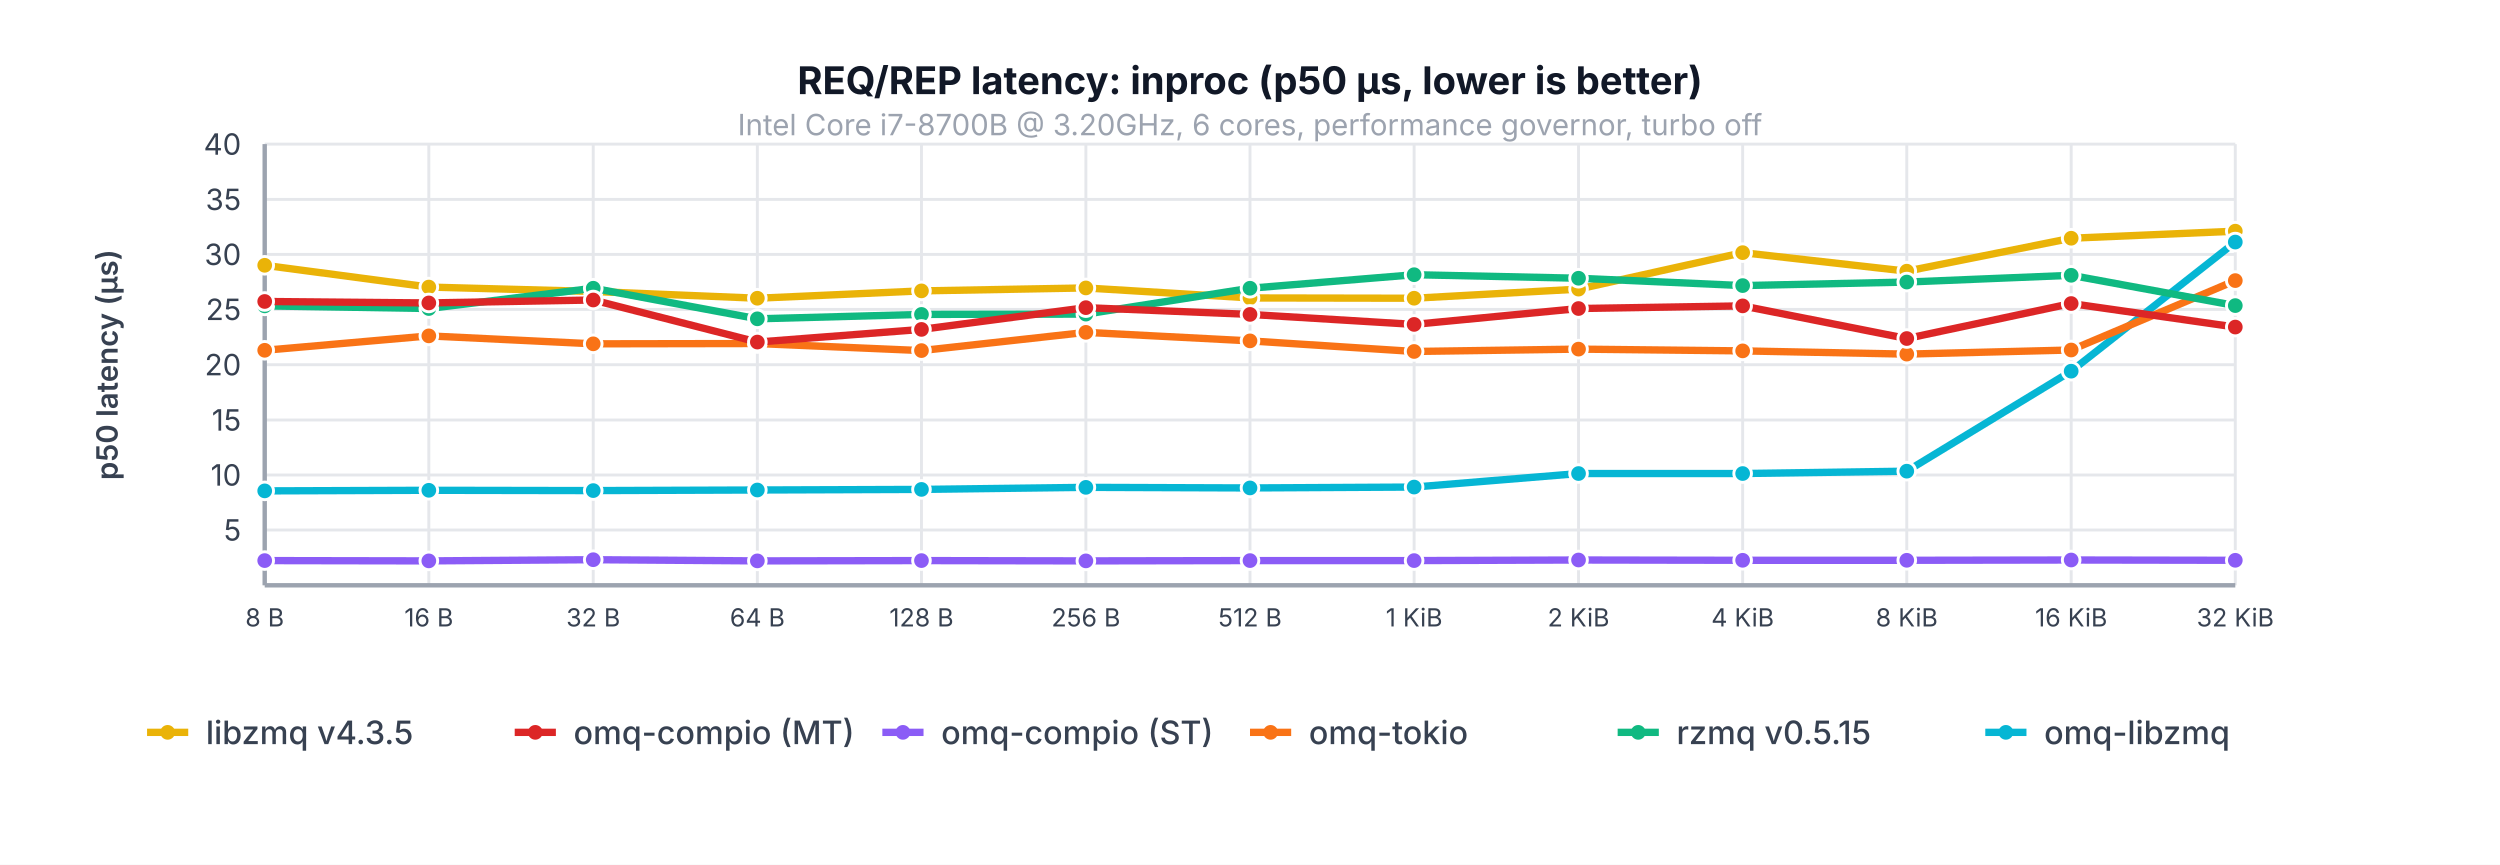
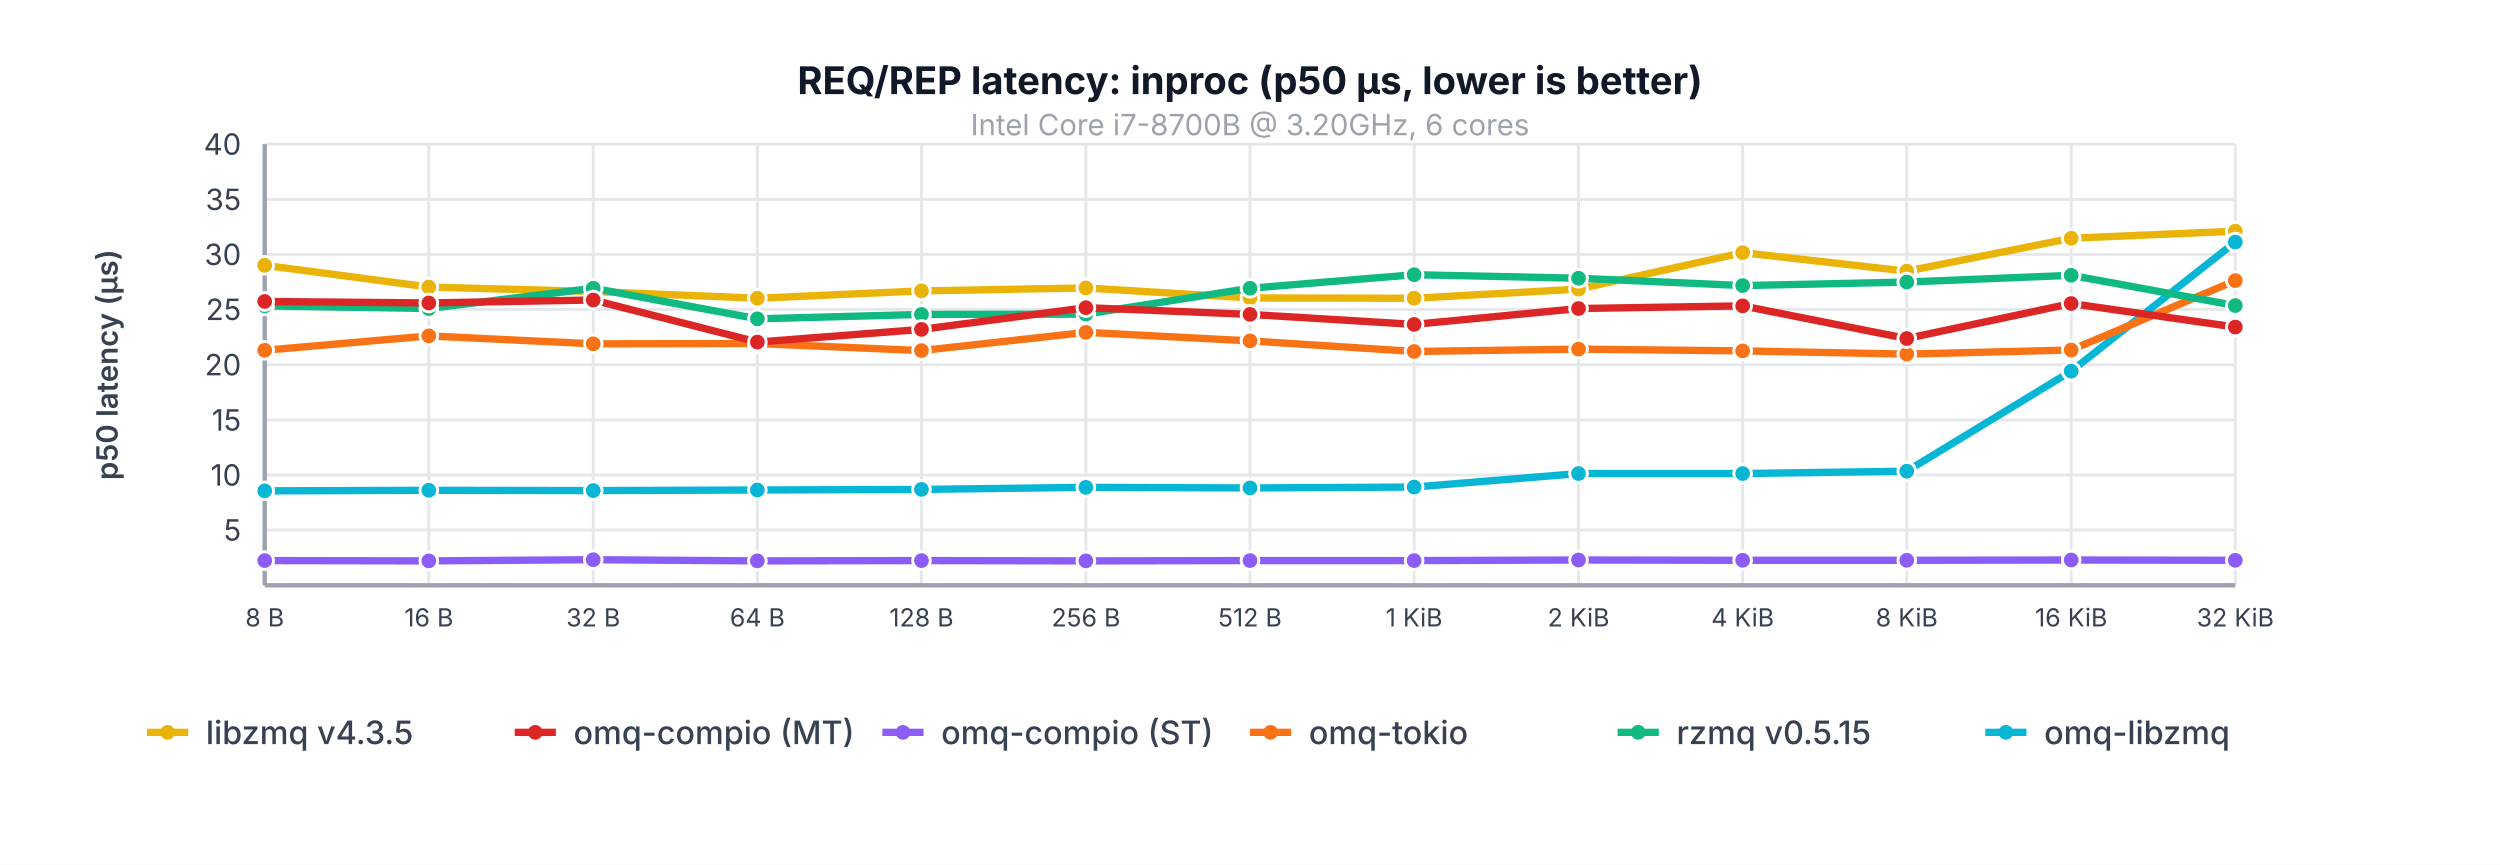
<svg xmlns="http://www.w3.org/2000/svg" viewBox="0 0 850 294" font-family="system-ui, -apple-system, sans-serif">
  <rect width="850" height="294" fill="white" />
-   <text x="425.0" y="46" text-anchor="middle" fill="#9ca3af" font-size="10">Intel Core i7-8700B @ 3.20GHz, 6 cores, performance governor, turbo off</text>
+   <text x="425.0" y="46" text-anchor="middle" fill="#9ca3af" font-size="10">Intel Core i7-8700B @ 3.20GHz, 6 cores</text>
  <text x="425.0" y="32.0" text-anchor="middle" fill="#111827" font-size="13" font-weight="700">REQ/REP latency: inproc (p50 µs, lower is better)</text>
  <line x1="90.0" y1="180.2" x2="760.0" y2="180.2" stroke="#e5e7eb" stroke-width="1" />
  <text x="82.0" y="180.2" text-anchor="end" dominant-baseline="middle" fill="#374151" font-size="10">5</text>
  <line x1="90.0" y1="161.5" x2="760.0" y2="161.5" stroke="#e5e7eb" stroke-width="1" />
  <text x="82.0" y="161.5" text-anchor="end" dominant-baseline="middle" fill="#374151" font-size="10">10</text>
  <line x1="90.0" y1="142.8" x2="760.0" y2="142.8" stroke="#e5e7eb" stroke-width="1" />
  <text x="82.0" y="142.8" text-anchor="end" dominant-baseline="middle" fill="#374151" font-size="10">15</text>
  <line x1="90.0" y1="124.0" x2="760.0" y2="124.0" stroke="#e5e7eb" stroke-width="1" />
  <text x="82.0" y="124.0" text-anchor="end" dominant-baseline="middle" fill="#374151" font-size="10">20</text>
  <line x1="90.0" y1="105.2" x2="760.0" y2="105.2" stroke="#e5e7eb" stroke-width="1" />
  <text x="82.0" y="105.2" text-anchor="end" dominant-baseline="middle" fill="#374151" font-size="10">25</text>
  <line x1="90.0" y1="86.5" x2="760.0" y2="86.5" stroke="#e5e7eb" stroke-width="1" />
  <text x="82.0" y="86.5" text-anchor="end" dominant-baseline="middle" fill="#374151" font-size="10">30</text>
  <line x1="90.0" y1="67.8" x2="760.0" y2="67.8" stroke="#e5e7eb" stroke-width="1" />
  <text x="82.0" y="67.8" text-anchor="end" dominant-baseline="middle" fill="#374151" font-size="10">35</text>
  <line x1="90.0" y1="49.0" x2="760.0" y2="49.0" stroke="#e5e7eb" stroke-width="1" />
  <text x="82.0" y="49.0" text-anchor="end" dominant-baseline="middle" fill="#374151" font-size="10">40</text>
  <line x1="90.0" y1="49.0" x2="90.0" y2="199.0" stroke="#e5e7eb" stroke-width="1" />
  <line x1="145.8" y1="49.0" x2="145.8" y2="199.0" stroke="#e5e7eb" stroke-width="1" />
  <line x1="201.7" y1="49.0" x2="201.7" y2="199.0" stroke="#e5e7eb" stroke-width="1" />
  <line x1="257.5" y1="49.0" x2="257.5" y2="199.0" stroke="#e5e7eb" stroke-width="1" />
  <line x1="313.3" y1="49.0" x2="313.3" y2="199.0" stroke="#e5e7eb" stroke-width="1" />
  <line x1="369.2" y1="49.0" x2="369.2" y2="199.0" stroke="#e5e7eb" stroke-width="1" />
  <line x1="425.0" y1="49.0" x2="425.0" y2="199.0" stroke="#e5e7eb" stroke-width="1" />
  <line x1="480.8" y1="49.0" x2="480.8" y2="199.0" stroke="#e5e7eb" stroke-width="1" />
  <line x1="536.7" y1="49.0" x2="536.7" y2="199.0" stroke="#e5e7eb" stroke-width="1" />
  <line x1="592.5" y1="49.0" x2="592.5" y2="199.0" stroke="#e5e7eb" stroke-width="1" />
  <line x1="648.3" y1="49.0" x2="648.3" y2="199.0" stroke="#e5e7eb" stroke-width="1" />
  <line x1="704.2" y1="49.0" x2="704.2" y2="199.0" stroke="#e5e7eb" stroke-width="1" />
  <line x1="760.0" y1="49.0" x2="760.0" y2="199.0" stroke="#e5e7eb" stroke-width="1" />
  <line x1="90.0" y1="49.0" x2="90.0" y2="199.0" stroke="#9ca3af" stroke-width="1.5" />
  <line x1="90.0" y1="199.0" x2="760.0" y2="199.0" stroke="#9ca3af" stroke-width="1.5" />
  <text x="40.0" y="124.0" text-anchor="middle" fill="#374151" font-size="10" font-weight="600" transform="rotate(-90,40.0,124.0)">p50 latency (µs)</text>
  <polyline points="90.0,90.2 145.8,97.6 201.7,99.1 257.5,101.4 313.3,98.9 369.2,97.9 425.0,101.3 480.8,101.4 536.7,98.3 592.5,85.9 648.3,92.2 704.2,81.0 760.0,78.6" fill="none" stroke="#eab308" stroke-width="2.5" stroke-linecap="round" stroke-linejoin="round" />
  <circle cx="90.0" cy="90.2" r="3" fill="#eab308" stroke="white" stroke-width="1" />
  <circle cx="145.8" cy="97.6" r="3" fill="#eab308" stroke="white" stroke-width="1" />
  <circle cx="201.7" cy="99.1" r="3" fill="#eab308" stroke="white" stroke-width="1" />
  <circle cx="257.5" cy="101.4" r="3" fill="#eab308" stroke="white" stroke-width="1" />
  <circle cx="313.3" cy="98.9" r="3" fill="#eab308" stroke="white" stroke-width="1" />
  <circle cx="369.2" cy="97.9" r="3" fill="#eab308" stroke="white" stroke-width="1" />
  <circle cx="425.0" cy="101.3" r="3" fill="#eab308" stroke="white" stroke-width="1" />
  <circle cx="480.8" cy="101.4" r="3" fill="#eab308" stroke="white" stroke-width="1" />
  <circle cx="536.7" cy="98.3" r="3" fill="#eab308" stroke="white" stroke-width="1" />
  <circle cx="592.5" cy="85.9" r="3" fill="#eab308" stroke="white" stroke-width="1" />
  <circle cx="648.3" cy="92.2" r="3" fill="#eab308" stroke="white" stroke-width="1" />
  <circle cx="704.2" cy="81.0" r="3" fill="#eab308" stroke="white" stroke-width="1" />
  <circle cx="760.0" cy="78.6" r="3" fill="#eab308" stroke="white" stroke-width="1" />
  <polyline points="90.0,166.9 145.8,166.7 201.7,166.8 257.5,166.6 313.3,166.4 369.2,165.7 425.0,165.9 480.8,165.6 536.7,161.0 592.5,161.0 648.3,160.2 704.2,126.2 760.0,82.3" fill="none" stroke="#06b6d4" stroke-width="2.5" stroke-linecap="round" stroke-linejoin="round" />
  <circle cx="90.0" cy="166.9" r="3" fill="#06b6d4" stroke="white" stroke-width="1" />
  <circle cx="145.8" cy="166.7" r="3" fill="#06b6d4" stroke="white" stroke-width="1" />
  <circle cx="201.7" cy="166.8" r="3" fill="#06b6d4" stroke="white" stroke-width="1" />
  <circle cx="257.5" cy="166.6" r="3" fill="#06b6d4" stroke="white" stroke-width="1" />
  <circle cx="313.3" cy="166.4" r="3" fill="#06b6d4" stroke="white" stroke-width="1" />
  <circle cx="369.2" cy="165.7" r="3" fill="#06b6d4" stroke="white" stroke-width="1" />
  <circle cx="425.0" cy="165.9" r="3" fill="#06b6d4" stroke="white" stroke-width="1" />
  <circle cx="480.8" cy="165.6" r="3" fill="#06b6d4" stroke="white" stroke-width="1" />
  <circle cx="536.7" cy="161.0" r="3" fill="#06b6d4" stroke="white" stroke-width="1" />
  <circle cx="592.5" cy="161.0" r="3" fill="#06b6d4" stroke="white" stroke-width="1" />
  <circle cx="648.3" cy="160.2" r="3" fill="#06b6d4" stroke="white" stroke-width="1" />
  <circle cx="704.2" cy="126.2" r="3" fill="#06b6d4" stroke="white" stroke-width="1" />
  <circle cx="760.0" cy="82.3" r="3" fill="#06b6d4" stroke="white" stroke-width="1" />
  <polyline points="90.0,119.1 145.8,114.2 201.7,116.9 257.5,116.8 313.3,119.2 369.2,113.0 425.0,115.9 480.8,119.5 536.7,118.7 592.5,119.3 648.3,120.4 704.2,119.0 760.0,95.4" fill="none" stroke="#f97316" stroke-width="2.5" stroke-linecap="round" stroke-linejoin="round" />
  <circle cx="90.0" cy="119.1" r="3" fill="#f97316" stroke="white" stroke-width="1" />
  <circle cx="145.8" cy="114.2" r="3" fill="#f97316" stroke="white" stroke-width="1" />
  <circle cx="201.7" cy="116.9" r="3" fill="#f97316" stroke="white" stroke-width="1" />
  <circle cx="257.5" cy="116.8" r="3" fill="#f97316" stroke="white" stroke-width="1" />
  <circle cx="313.3" cy="119.2" r="3" fill="#f97316" stroke="white" stroke-width="1" />
  <circle cx="369.2" cy="113.0" r="3" fill="#f97316" stroke="white" stroke-width="1" />
  <circle cx="425.0" cy="115.9" r="3" fill="#f97316" stroke="white" stroke-width="1" />
  <circle cx="480.8" cy="119.5" r="3" fill="#f97316" stroke="white" stroke-width="1" />
  <circle cx="536.7" cy="118.7" r="3" fill="#f97316" stroke="white" stroke-width="1" />
  <circle cx="592.5" cy="119.3" r="3" fill="#f97316" stroke="white" stroke-width="1" />
  <circle cx="648.3" cy="120.4" r="3" fill="#f97316" stroke="white" stroke-width="1" />
  <circle cx="704.2" cy="119.0" r="3" fill="#f97316" stroke="white" stroke-width="1" />
  <circle cx="760.0" cy="95.4" r="3" fill="#f97316" stroke="white" stroke-width="1" />
  <polyline points="90.0,104.0 145.8,104.9 201.7,98.0 257.5,108.4 313.3,106.9 369.2,106.8 425.0,98.0 480.8,93.4 536.7,94.6 592.5,97.1 648.3,95.9 704.2,93.6 760.0,103.9" fill="none" stroke="#10b981" stroke-width="2.5" stroke-linecap="round" stroke-linejoin="round" />
  <circle cx="90.0" cy="104.0" r="3" fill="#10b981" stroke="white" stroke-width="1" />
  <circle cx="145.8" cy="104.9" r="3" fill="#10b981" stroke="white" stroke-width="1" />
  <circle cx="201.7" cy="98.0" r="3" fill="#10b981" stroke="white" stroke-width="1" />
  <circle cx="257.5" cy="108.4" r="3" fill="#10b981" stroke="white" stroke-width="1" />
  <circle cx="313.3" cy="106.9" r="3" fill="#10b981" stroke="white" stroke-width="1" />
  <circle cx="369.2" cy="106.8" r="3" fill="#10b981" stroke="white" stroke-width="1" />
  <circle cx="425.0" cy="98.0" r="3" fill="#10b981" stroke="white" stroke-width="1" />
  <circle cx="480.8" cy="93.4" r="3" fill="#10b981" stroke="white" stroke-width="1" />
  <circle cx="536.7" cy="94.6" r="3" fill="#10b981" stroke="white" stroke-width="1" />
  <circle cx="592.5" cy="97.1" r="3" fill="#10b981" stroke="white" stroke-width="1" />
  <circle cx="648.3" cy="95.9" r="3" fill="#10b981" stroke="white" stroke-width="1" />
  <circle cx="704.2" cy="93.6" r="3" fill="#10b981" stroke="white" stroke-width="1" />
  <circle cx="760.0" cy="103.9" r="3" fill="#10b981" stroke="white" stroke-width="1" />
  <polyline points="90.0,190.6 145.8,190.7 201.7,190.3 257.5,190.7 313.3,190.6 369.2,190.7 425.0,190.6 480.8,190.6 536.7,190.4 592.5,190.5 648.3,190.5 704.2,190.4 760.0,190.5" fill="none" stroke="#8b5cf6" stroke-width="2.5" stroke-linecap="round" stroke-linejoin="round" />
  <circle cx="90.0" cy="190.6" r="3" fill="#8b5cf6" stroke="white" stroke-width="1" />
  <circle cx="145.8" cy="190.7" r="3" fill="#8b5cf6" stroke="white" stroke-width="1" />
  <circle cx="201.7" cy="190.3" r="3" fill="#8b5cf6" stroke="white" stroke-width="1" />
  <circle cx="257.5" cy="190.7" r="3" fill="#8b5cf6" stroke="white" stroke-width="1" />
  <circle cx="313.3" cy="190.6" r="3" fill="#8b5cf6" stroke="white" stroke-width="1" />
  <circle cx="369.2" cy="190.7" r="3" fill="#8b5cf6" stroke="white" stroke-width="1" />
  <circle cx="425.0" cy="190.6" r="3" fill="#8b5cf6" stroke="white" stroke-width="1" />
  <circle cx="480.8" cy="190.6" r="3" fill="#8b5cf6" stroke="white" stroke-width="1" />
  <circle cx="536.7" cy="190.4" r="3" fill="#8b5cf6" stroke="white" stroke-width="1" />
  <circle cx="592.5" cy="190.5" r="3" fill="#8b5cf6" stroke="white" stroke-width="1" />
  <circle cx="648.3" cy="190.5" r="3" fill="#8b5cf6" stroke="white" stroke-width="1" />
  <circle cx="704.2" cy="190.4" r="3" fill="#8b5cf6" stroke="white" stroke-width="1" />
  <circle cx="760.0" cy="190.5" r="3" fill="#8b5cf6" stroke="white" stroke-width="1" />
  <polyline points="90.0,102.5 145.8,103.0 201.7,102.0 257.5,116.3 313.3,112.0 369.2,104.6 425.0,106.9 480.8,110.3 536.7,104.9 592.5,104.0 648.3,115.1 704.2,103.2 760.0,111.2" fill="none" stroke="#dc2626" stroke-width="2.5" stroke-linecap="round" stroke-linejoin="round" />
  <circle cx="90.0" cy="102.5" r="3" fill="#dc2626" stroke="white" stroke-width="1" />
  <circle cx="145.8" cy="103.0" r="3" fill="#dc2626" stroke="white" stroke-width="1" />
  <circle cx="201.7" cy="102.0" r="3" fill="#dc2626" stroke="white" stroke-width="1" />
  <circle cx="257.5" cy="116.3" r="3" fill="#dc2626" stroke="white" stroke-width="1" />
  <circle cx="313.3" cy="112.0" r="3" fill="#dc2626" stroke="white" stroke-width="1" />
  <circle cx="369.2" cy="104.6" r="3" fill="#dc2626" stroke="white" stroke-width="1" />
  <circle cx="425.0" cy="106.9" r="3" fill="#dc2626" stroke="white" stroke-width="1" />
  <circle cx="480.8" cy="110.3" r="3" fill="#dc2626" stroke="white" stroke-width="1" />
  <circle cx="536.7" cy="104.9" r="3" fill="#dc2626" stroke="white" stroke-width="1" />
  <circle cx="592.5" cy="104.0" r="3" fill="#dc2626" stroke="white" stroke-width="1" />
  <circle cx="648.3" cy="115.1" r="3" fill="#dc2626" stroke="white" stroke-width="1" />
  <circle cx="704.2" cy="103.2" r="3" fill="#dc2626" stroke="white" stroke-width="1" />
  <circle cx="760.0" cy="111.2" r="3" fill="#dc2626" stroke="white" stroke-width="1" />
  <text x="90.0" y="213.0" text-anchor="middle" fill="#374151" font-size="8.5">8 B</text>
  <text x="145.8" y="213.0" text-anchor="middle" fill="#374151" font-size="8.5">16 B</text>
  <text x="201.7" y="213.0" text-anchor="middle" fill="#374151" font-size="8.5">32 B</text>
  <text x="257.5" y="213.0" text-anchor="middle" fill="#374151" font-size="8.5">64 B</text>
  <text x="313.3" y="213.0" text-anchor="middle" fill="#374151" font-size="8.5">128 B</text>
  <text x="369.2" y="213.0" text-anchor="middle" fill="#374151" font-size="8.5">256 B</text>
  <text x="425.0" y="213.0" text-anchor="middle" fill="#374151" font-size="8.5">512 B</text>
  <text x="480.8" y="213.0" text-anchor="middle" fill="#374151" font-size="8.5">1 KiB</text>
  <text x="536.7" y="213.0" text-anchor="middle" fill="#374151" font-size="8.5">2 KiB</text>
  <text x="592.5" y="213.0" text-anchor="middle" fill="#374151" font-size="8.5">4 KiB</text>
  <text x="648.3" y="213.0" text-anchor="middle" fill="#374151" font-size="8.5">8 KiB</text>
  <text x="704.2" y="213.0" text-anchor="middle" fill="#374151" font-size="8.5">16 KiB</text>
  <text x="760.0" y="213.0" text-anchor="middle" fill="#374151" font-size="8.5">32 KiB</text>
  <line x1="50" y1="249" x2="64" y2="249" stroke="#eab308" stroke-width="2.5" />
  <circle cx="57" cy="249" r="2.5" fill="#eab308" />
  <text x="70" y="253" fill="#374151" font-size="11" font-weight="500">libzmq v4.3.5</text>
  <line x1="175" y1="249" x2="189" y2="249" stroke="#dc2626" stroke-width="2.5" />
  <circle cx="182" cy="249" r="2.5" fill="#dc2626" />
  <text x="195" y="253" fill="#374151" font-size="11" font-weight="500">omq-compio (MT)</text>
  <line x1="300" y1="249" x2="314" y2="249" stroke="#8b5cf6" stroke-width="2.5" />
  <circle cx="307" cy="249" r="2.5" fill="#8b5cf6" />
  <text x="320" y="253" fill="#374151" font-size="11" font-weight="500">omq-compio (ST)</text>
  <line x1="425" y1="249" x2="439" y2="249" stroke="#f97316" stroke-width="2.5" />
  <circle cx="432" cy="249" r="2.5" fill="#f97316" />
  <text x="445" y="253" fill="#374151" font-size="11" font-weight="500">omq-tokio</text>
  <line x1="550" y1="249" x2="564" y2="249" stroke="#10b981" stroke-width="2.5" />
  <circle cx="557" cy="249" r="2.5" fill="#10b981" />
  <text x="570" y="253" fill="#374151" font-size="11" font-weight="500">rzmq v0.5.15</text>
  <line x1="675" y1="249" x2="689" y2="249" stroke="#06b6d4" stroke-width="2.5" />
  <circle cx="682" cy="249" r="2.5" fill="#06b6d4" />
  <text x="695" y="253" fill="#374151" font-size="11" font-weight="500">omq-libzmq</text>
</svg>
